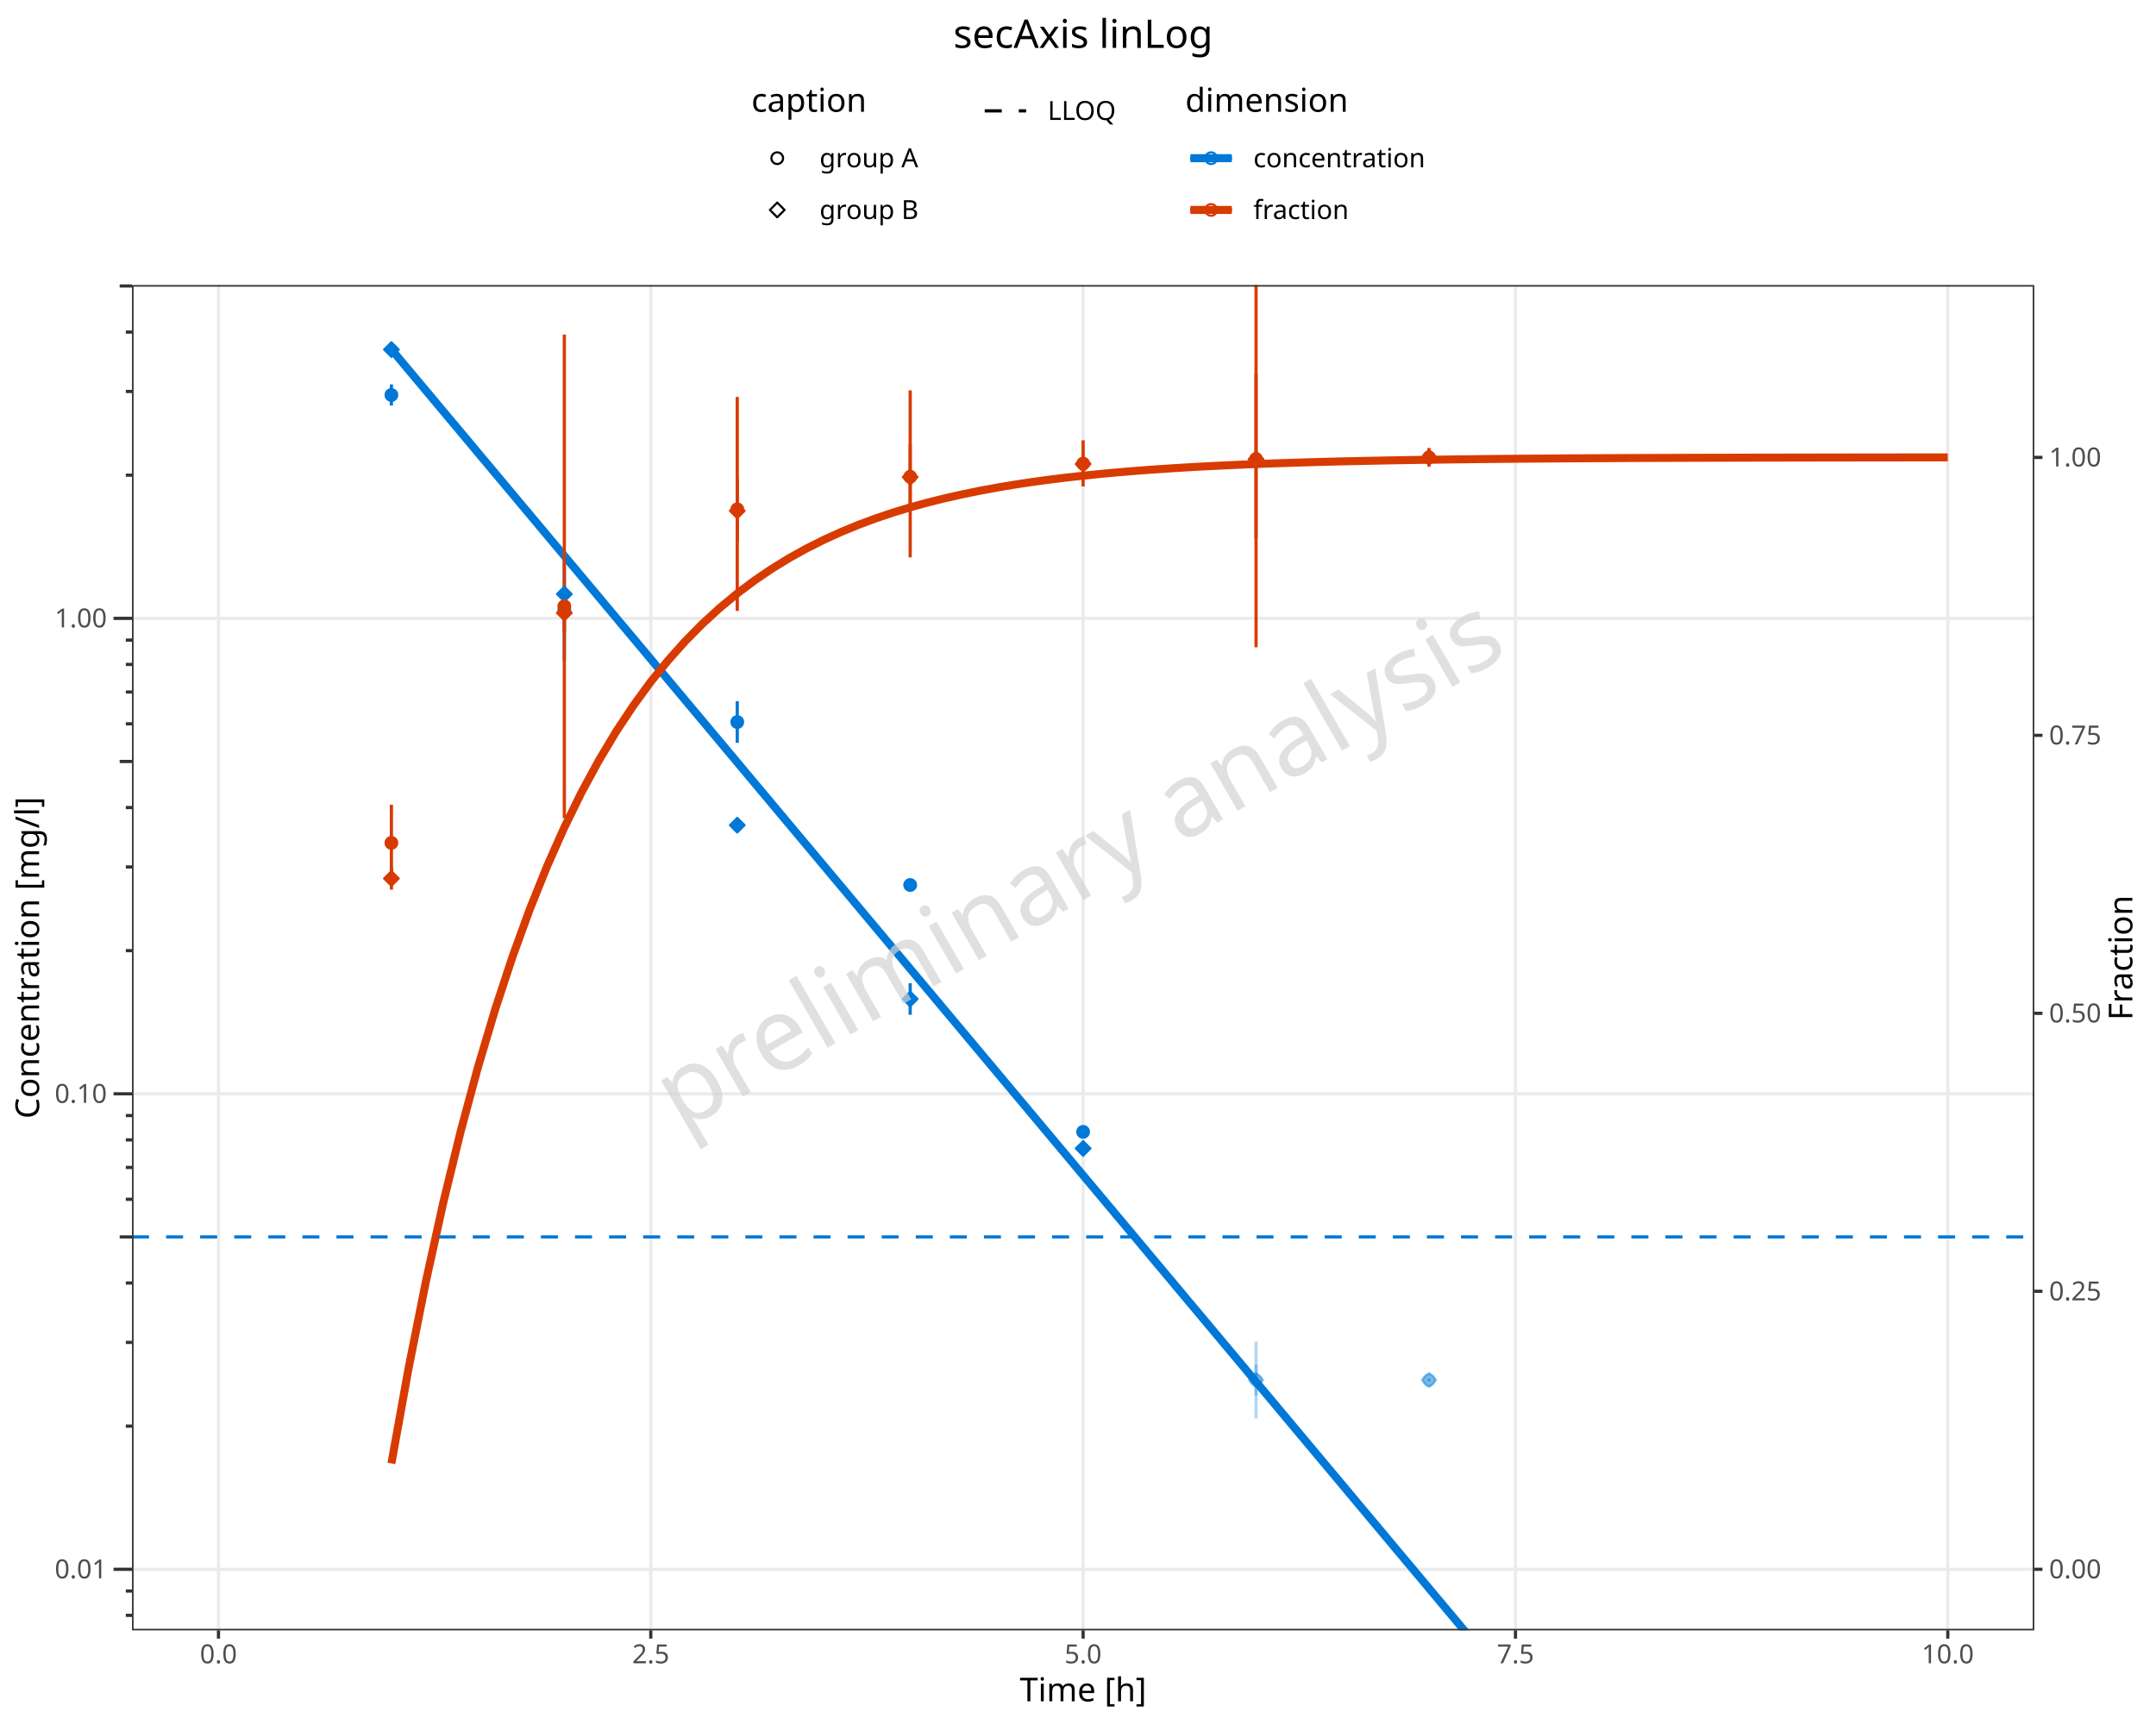
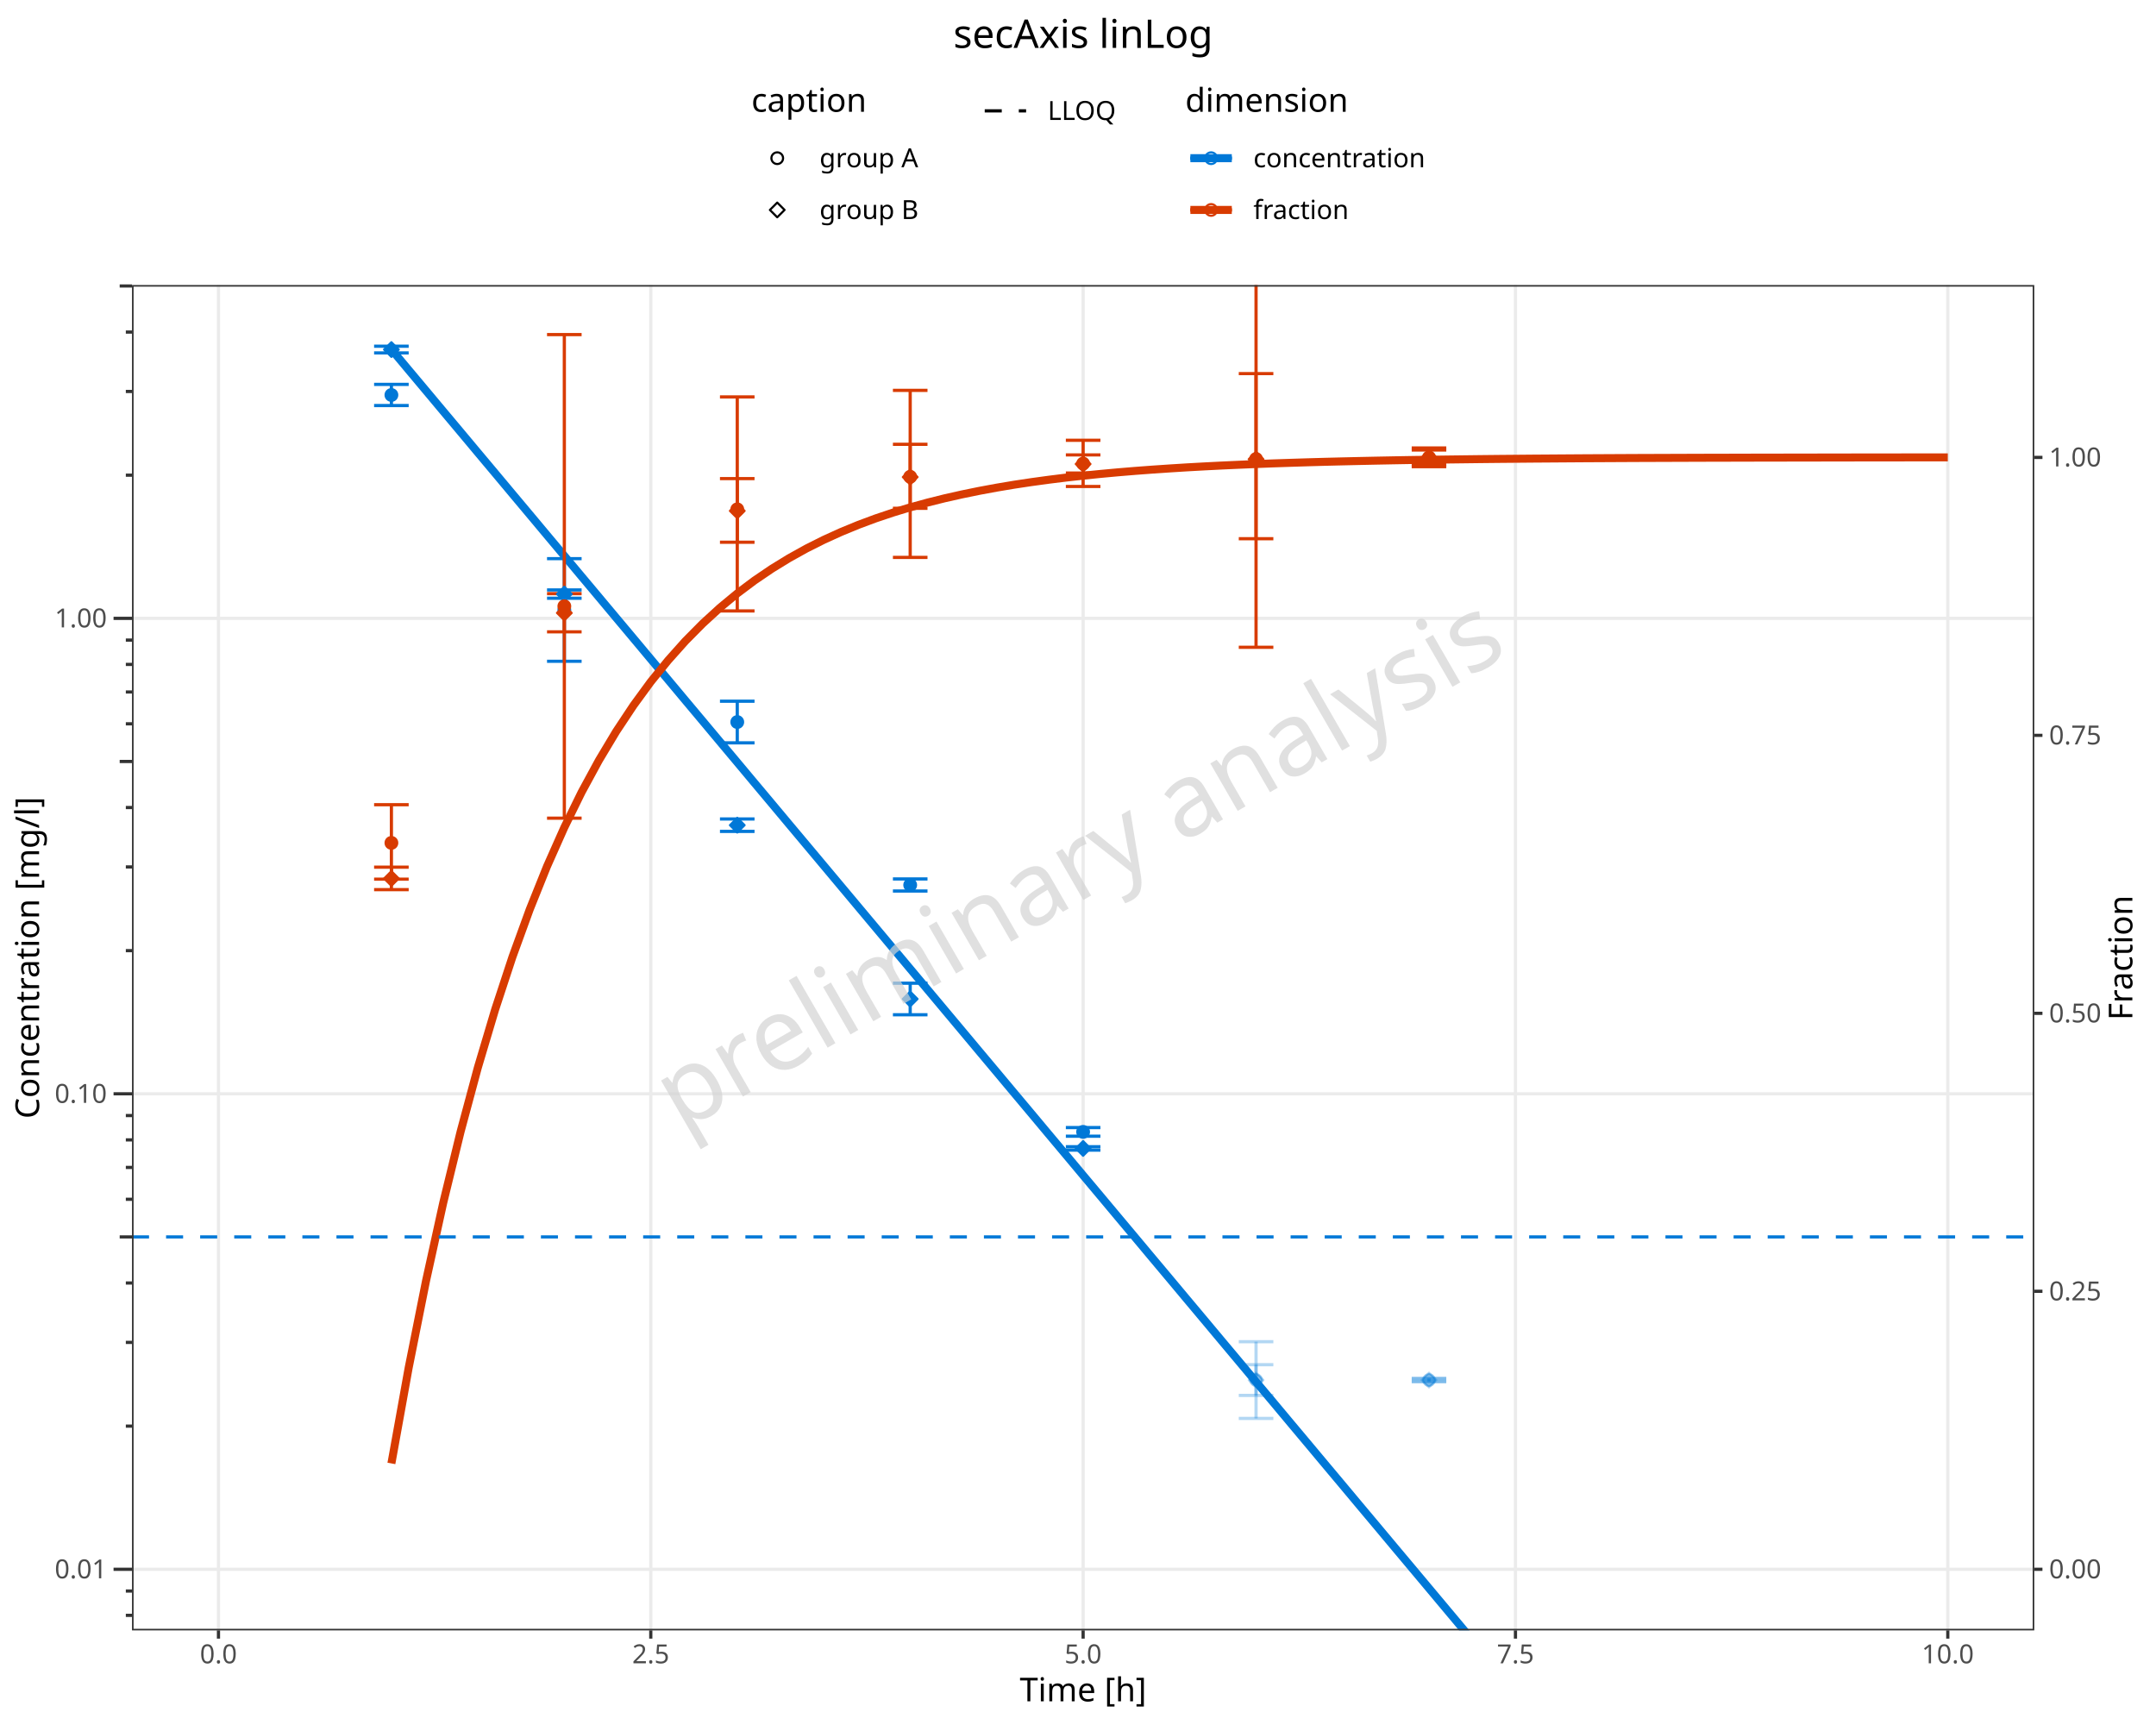
<svg xmlns="http://www.w3.org/2000/svg" class="svglite" data-engine-version="2.0" width="720.00pt" height="576.00pt" viewBox="0 0 720.00 576.00">
  <defs>
    <style type="text/css">
    .svglite line, .svglite polyline, .svglite polygon, .svglite path, .svglite rect, .svglite circle {
      fill: none;
      stroke: #000000;
      stroke-linecap: round;
      stroke-linejoin: round;
      stroke-miterlimit: 10.00;
    }
  </style>
  </defs>
  <rect width="100%" height="100%" style="stroke: none; fill: #FFFFFF;" />
  <defs>
    <clipPath id="cpMC4wMHw3MjAuMDB8MC4wMHw1NzYuMDA=">
      <rect x="0.00" y="0.00" width="720.00" height="576.00" />
    </clipPath>
  </defs>
  <g clip-path="url(#cpMC4wMHw3MjAuMDB8MC4wMHw1NzYuMDA=)">
    <rect x="0" y="0.00" width="720.00" height="576.00" style="stroke-width: 1.07; stroke: #FFFFFF; fill: #FFFFFF;" />
  </g>
  <defs>
    <clipPath id="cpNDQuMDh8Njc5LjM1fDk1LjE4fDU0NC40Mg==">
      <rect x="44.08" y="95.18" width="635.27" height="449.24" />
    </clipPath>
  </defs>
  <g clip-path="url(#cpNDQuMDh8Njc5LjM1fDk1LjE4fDU0NC40Mg==)">
    <rect x="44.08" y="95.18" width="635.27" height="449.24" style="stroke-width: 1.07; stroke: none; fill: #FFFFFF;" />
    <polyline points="44.08,524.00 679.35,524.00 " style="stroke-width: 1.07; stroke: #EBEBEB; stroke-linecap: butt;" />
    <polyline points="44.08,365.23 679.35,365.23 " style="stroke-width: 1.07; stroke: #EBEBEB; stroke-linecap: butt;" />
    <polyline points="44.08,206.47 679.35,206.47 " style="stroke-width: 1.07; stroke: #EBEBEB; stroke-linecap: butt;" />
    <polyline points="72.96,544.42 72.96,95.18 " style="stroke-width: 1.07; stroke: #EBEBEB; stroke-linecap: butt;" />
    <polyline points="217.33,544.42 217.33,95.18 " style="stroke-width: 1.07; stroke: #EBEBEB; stroke-linecap: butt;" />
    <polyline points="361.71,544.42 361.71,95.18 " style="stroke-width: 1.07; stroke: #EBEBEB; stroke-linecap: butt;" />
    <polyline points="506.09,544.42 506.09,95.18 " style="stroke-width: 1.07; stroke: #EBEBEB; stroke-linecap: butt;" />
    <polyline points="650.47,544.42 650.47,95.18 " style="stroke-width: 1.07; stroke: #EBEBEB; stroke-linecap: butt;" />
    <polyline points="130.71,116.65 136.48,123.55 142.26,130.44 148.03,137.34 153.81,144.23 159.58,151.13 165.36,158.02 171.13,164.92 176.91,171.81 182.68,178.71 188.46,185.60 194.23,192.50 200.01,199.39 205.78,206.29 211.56,213.18 217.33,220.08 223.11,226.97 228.88,233.87 234.66,240.76 240.43,247.66 246.21,254.55 251.98,261.45 257.76,268.34 263.53,275.24 269.31,282.13 275.09,289.03 280.86,295.92 286.64,302.82 292.41,309.71 298.19,316.61 303.96,323.50 309.74,330.40 315.51,337.29 321.29,344.19 327.06,351.09 332.84,357.98 338.61,364.88 344.39,371.77 350.16,378.67 355.94,385.56 361.71,392.46 367.49,399.35 373.26,406.25 379.04,413.14 384.81,420.04 390.59,426.93 396.36,433.83 402.14,440.72 407.91,447.62 413.69,454.51 419.46,461.41 425.24,468.30 431.01,475.20 436.79,482.09 442.56,488.99 448.34,495.88 454.11,502.78 459.89,509.67 465.66,516.57 471.44,523.46 477.22,530.36 482.99,537.25 488.77,544.15 494.54,551.04 500.32,557.94 506.09,564.83 511.87,571.73 517.64,578.62 523.42,585.52 529.19,592.41 534.97,599.31 540.74,606.20 546.52,613.10 552.29,619.99 558.07,626.89 563.84,633.78 569.62,640.68 575.39,647.57 581.17,654.47 586.94,661.36 592.72,668.26 598.49,675.15 604.27,682.05 610.04,688.94 615.82,695.84 621.59,702.73 627.37,709.63 633.14,716.52 638.92,723.42 644.69,730.32 650.47,737.21 " style="stroke-width: 2.67; stroke: #0078D7; stroke-linecap: butt;" />
    <polyline points="130.71,488.66 136.48,456.69 142.26,427.76 148.03,401.58 153.81,377.90 159.58,356.47 165.36,337.07 171.13,319.53 176.91,303.65 182.68,289.28 188.46,276.28 194.23,264.52 200.01,253.88 205.78,244.25 211.56,235.54 217.33,227.65 223.11,220.52 228.88,214.06 234.66,208.22 240.43,202.94 246.21,198.15 251.98,193.83 257.76,189.91 263.53,186.37 269.31,183.16 275.09,180.26 280.86,177.64 286.64,175.26 292.41,173.11 298.19,171.17 303.96,169.41 309.74,167.82 315.51,166.38 321.29,165.08 327.06,163.90 332.84,162.83 338.61,161.86 344.39,160.99 350.16,160.20 355.94,159.48 361.71,158.84 367.49,158.25 373.26,157.72 379.04,157.24 384.81,156.81 390.59,156.42 396.36,156.06 402.14,155.74 407.91,155.45 413.69,155.19 419.46,154.95 425.24,154.73 431.01,154.54 436.79,154.36 442.56,154.20 448.34,154.06 454.11,153.93 459.89,153.81 465.66,153.70 471.44,153.60 477.22,153.52 482.99,153.44 488.77,153.37 494.54,153.30 500.32,153.24 506.09,153.19 511.87,153.14 517.64,153.10 523.42,153.06 529.19,153.02 534.97,152.99 540.74,152.96 546.52,152.93 552.29,152.91 558.07,152.89 563.84,152.87 569.62,152.85 575.39,152.84 581.17,152.82 586.94,152.81 592.72,152.80 598.49,152.79 604.27,152.78 610.04,152.77 615.82,152.76 621.59,152.75 627.37,152.75 633.14,152.74 638.92,152.73 644.69,152.73 650.47,152.73 " style="stroke-width: 2.67; stroke: #D83B01; stroke-linecap: butt;" />
-     <polyline points="130.71,128.35 130.71,128.35 " style="stroke-width: 1.07; stroke: #0078D7; stroke-linecap: butt;" />
+     <polyline points="124.93,128.35 136.48,128.35 " style="stroke-width: 1.07; stroke: #0078D7; stroke-linecap: butt;" />
    <polyline points="130.71,128.35 130.71,135.42 " style="stroke-width: 1.07; stroke: #0078D7; stroke-linecap: butt;" />
-     <polyline points="130.71,135.42 130.71,135.42 " style="stroke-width: 1.07; stroke: #0078D7; stroke-linecap: butt;" />
-     <polyline points="188.46,186.54 188.46,186.54 " style="stroke-width: 1.07; stroke: #0078D7; stroke-linecap: butt;" />
+     <polyline points="124.93,135.42 136.48,135.42 " style="stroke-width: 1.07; stroke: #0078D7; stroke-linecap: butt;" />
+     <polyline points="182.68,186.54 194.23,186.54 " style="stroke-width: 1.07; stroke: #0078D7; stroke-linecap: butt;" />
    <polyline points="188.46,186.54 188.46,220.81 " style="stroke-width: 1.07; stroke: #0078D7; stroke-linecap: butt;" />
-     <polyline points="188.46,220.81 188.46,220.81 " style="stroke-width: 1.07; stroke: #0078D7; stroke-linecap: butt;" />
-     <polyline points="246.21,234.15 246.21,234.15 " style="stroke-width: 1.07; stroke: #0078D7; stroke-linecap: butt;" />
+     <polyline points="182.68,220.81 194.23,220.81 " style="stroke-width: 1.07; stroke: #0078D7; stroke-linecap: butt;" />
+     <polyline points="240.43,234.15 251.98,234.15 " style="stroke-width: 1.07; stroke: #0078D7; stroke-linecap: butt;" />
    <polyline points="246.21,234.15 246.21,248.05 " style="stroke-width: 1.07; stroke: #0078D7; stroke-linecap: butt;" />
-     <polyline points="246.21,248.05 246.21,248.05 " style="stroke-width: 1.07; stroke: #0078D7; stroke-linecap: butt;" />
-     <polyline points="303.96,293.49 303.96,293.49 " style="stroke-width: 1.07; stroke: #0078D7; stroke-linecap: butt;" />
+     <polyline points="240.43,248.05 251.98,248.05 " style="stroke-width: 1.07; stroke: #0078D7; stroke-linecap: butt;" />
+     <polyline points="298.19,293.49 309.74,293.49 " style="stroke-width: 1.07; stroke: #0078D7; stroke-linecap: butt;" />
    <polyline points="303.96,293.49 303.96,297.53 " style="stroke-width: 1.07; stroke: #0078D7; stroke-linecap: butt;" />
-     <polyline points="303.96,297.53 303.96,297.53 " style="stroke-width: 1.07; stroke: #0078D7; stroke-linecap: butt;" />
-     <polyline points="361.71,376.51 361.71,376.51 " style="stroke-width: 1.07; stroke: #0078D7; stroke-linecap: butt;" />
+     <polyline points="298.19,297.53 309.74,297.53 " style="stroke-width: 1.07; stroke: #0078D7; stroke-linecap: butt;" />
+     <polyline points="355.94,376.51 367.49,376.51 " style="stroke-width: 1.07; stroke: #0078D7; stroke-linecap: butt;" />
    <polyline points="361.71,376.51 361.71,379.39 " style="stroke-width: 1.07; stroke: #0078D7; stroke-linecap: butt;" />
-     <polyline points="361.71,379.39 361.71,379.39 " style="stroke-width: 1.07; stroke: #0078D7; stroke-linecap: butt;" />
-     <polyline points="419.46,448.01 419.46,448.01 " style="stroke-width: 1.07; stroke: #0078D7; stroke-opacity: 0.30; stroke-linecap: butt;" />
+     <polyline points="355.94,379.39 367.49,379.39 " style="stroke-width: 1.07; stroke: #0078D7; stroke-linecap: butt;" />
+     <polyline points="413.69,448.01 425.24,448.01 " style="stroke-width: 1.07; stroke: #0078D7; stroke-opacity: 0.30; stroke-linecap: butt;" />
    <polyline points="419.46,448.01 419.46,473.63 " style="stroke-width: 1.07; stroke: #0078D7; stroke-opacity: 0.30; stroke-linecap: butt;" />
-     <polyline points="419.46,473.63 419.46,473.63 " style="stroke-width: 1.07; stroke: #0078D7; stroke-opacity: 0.30; stroke-linecap: butt;" />
-     <polyline points="477.22,460.36 477.22,460.36 " style="stroke-width: 1.07; stroke: #0078D7; stroke-opacity: 0.30; stroke-linecap: butt;" />
+     <polyline points="413.69,473.63 425.24,473.63 " style="stroke-width: 1.07; stroke: #0078D7; stroke-opacity: 0.30; stroke-linecap: butt;" />
+     <polyline points="471.44,460.36 482.99,460.36 " style="stroke-width: 1.07; stroke: #0078D7; stroke-opacity: 0.30; stroke-linecap: butt;" />
    <polyline points="477.22,460.36 477.22,461.27 " style="stroke-width: 1.07; stroke: #0078D7; stroke-opacity: 0.30; stroke-linecap: butt;" />
-     <polyline points="477.22,461.27 477.22,461.27 " style="stroke-width: 1.07; stroke: #0078D7; stroke-opacity: 0.30; stroke-linecap: butt;" />
-     <polyline points="130.71,115.60 130.71,115.60 " style="stroke-width: 1.07; stroke: #0078D7; stroke-linecap: butt;" />
+     <polyline points="471.44,461.27 482.99,461.27 " style="stroke-width: 1.07; stroke: #0078D7; stroke-opacity: 0.30; stroke-linecap: butt;" />
+     <polyline points="124.93,115.60 136.48,115.60 " style="stroke-width: 1.07; stroke: #0078D7; stroke-linecap: butt;" />
    <polyline points="130.71,115.60 130.71,117.84 " style="stroke-width: 1.07; stroke: #0078D7; stroke-linecap: butt;" />
-     <polyline points="130.71,117.84 130.71,117.84 " style="stroke-width: 1.07; stroke: #0078D7; stroke-linecap: butt;" />
-     <polyline points="188.46,196.99 188.46,196.99 " style="stroke-width: 1.07; stroke: #0078D7; stroke-linecap: butt;" />
+     <polyline points="124.93,117.84 136.48,117.84 " style="stroke-width: 1.07; stroke: #0078D7; stroke-linecap: butt;" />
+     <polyline points="182.68,196.99 194.23,196.99 " style="stroke-width: 1.07; stroke: #0078D7; stroke-linecap: butt;" />
    <polyline points="188.46,196.99 188.46,199.75 " style="stroke-width: 1.07; stroke: #0078D7; stroke-linecap: butt;" />
-     <polyline points="188.46,199.75 188.46,199.75 " style="stroke-width: 1.07; stroke: #0078D7; stroke-linecap: butt;" />
-     <polyline points="246.21,273.47 246.21,273.47 " style="stroke-width: 1.07; stroke: #0078D7; stroke-linecap: butt;" />
+     <polyline points="182.68,199.75 194.23,199.75 " style="stroke-width: 1.07; stroke: #0078D7; stroke-linecap: butt;" />
+     <polyline points="240.43,273.47 251.98,273.47 " style="stroke-width: 1.07; stroke: #0078D7; stroke-linecap: butt;" />
    <polyline points="246.21,273.47 246.21,277.61 " style="stroke-width: 1.07; stroke: #0078D7; stroke-linecap: butt;" />
-     <polyline points="246.21,277.61 246.21,277.61 " style="stroke-width: 1.07; stroke: #0078D7; stroke-linecap: butt;" />
-     <polyline points="303.96,328.30 303.96,328.30 " style="stroke-width: 1.07; stroke: #0078D7; stroke-linecap: butt;" />
+     <polyline points="240.43,277.61 251.98,277.61 " style="stroke-width: 1.07; stroke: #0078D7; stroke-linecap: butt;" />
+     <polyline points="298.19,328.30 309.74,328.30 " style="stroke-width: 1.07; stroke: #0078D7; stroke-linecap: butt;" />
    <polyline points="303.96,328.30 303.96,338.84 " style="stroke-width: 1.07; stroke: #0078D7; stroke-linecap: butt;" />
-     <polyline points="303.96,338.84 303.96,338.84 " style="stroke-width: 1.07; stroke: #0078D7; stroke-linecap: butt;" />
-     <polyline points="361.71,382.91 361.71,382.91 " style="stroke-width: 1.07; stroke: #0078D7; stroke-linecap: butt;" />
+     <polyline points="298.19,338.84 309.74,338.84 " style="stroke-width: 1.07; stroke: #0078D7; stroke-linecap: butt;" />
+     <polyline points="355.94,382.91 367.49,382.91 " style="stroke-width: 1.07; stroke: #0078D7; stroke-linecap: butt;" />
    <polyline points="361.71,382.91 361.71,384.04 " style="stroke-width: 1.07; stroke: #0078D7; stroke-linecap: butt;" />
-     <polyline points="361.71,384.04 361.71,384.04 " style="stroke-width: 1.07; stroke: #0078D7; stroke-linecap: butt;" />
-     <polyline points="419.46,455.69 419.46,455.69 " style="stroke-width: 1.07; stroke: #0078D7; stroke-opacity: 0.30; stroke-linecap: butt;" />
+     <polyline points="355.94,384.04 367.49,384.04 " style="stroke-width: 1.07; stroke: #0078D7; stroke-linecap: butt;" />
+     <polyline points="413.69,455.69 425.24,455.69 " style="stroke-width: 1.07; stroke: #0078D7; stroke-opacity: 0.30; stroke-linecap: butt;" />
    <polyline points="419.46,455.69 419.46,465.94 " style="stroke-width: 1.07; stroke: #0078D7; stroke-opacity: 0.30; stroke-linecap: butt;" />
-     <polyline points="419.46,465.94 419.46,465.94 " style="stroke-width: 1.07; stroke: #0078D7; stroke-opacity: 0.30; stroke-linecap: butt;" />
-     <polyline points="477.22,460.24 477.22,460.24 " style="stroke-width: 1.07; stroke: #0078D7; stroke-opacity: 0.30; stroke-linecap: butt;" />
+     <polyline points="413.69,465.94 425.24,465.94 " style="stroke-width: 1.07; stroke: #0078D7; stroke-opacity: 0.30; stroke-linecap: butt;" />
+     <polyline points="471.44,460.24 482.99,460.24 " style="stroke-width: 1.07; stroke: #0078D7; stroke-opacity: 0.30; stroke-linecap: butt;" />
    <polyline points="477.22,460.24 477.22,461.40 " style="stroke-width: 1.07; stroke: #0078D7; stroke-opacity: 0.30; stroke-linecap: butt;" />
-     <polyline points="477.22,461.40 477.22,461.40 " style="stroke-width: 1.07; stroke: #0078D7; stroke-opacity: 0.30; stroke-linecap: butt;" />
-     <polyline points="130.71,268.70 130.71,268.70 " style="stroke-width: 1.07; stroke: #D83B01; stroke-linecap: butt;" />
+     <polyline points="471.44,461.40 482.99,461.40 " style="stroke-width: 1.07; stroke: #0078D7; stroke-opacity: 0.30; stroke-linecap: butt;" />
+     <polyline points="124.93,268.70 136.48,268.70 " style="stroke-width: 1.07; stroke: #D83B01; stroke-linecap: butt;" />
    <polyline points="130.71,268.70 130.71,293.56 " style="stroke-width: 1.07; stroke: #D83B01; stroke-linecap: butt;" />
-     <polyline points="130.71,293.56 130.71,293.56 " style="stroke-width: 1.07; stroke: #D83B01; stroke-linecap: butt;" />
-     <polyline points="188.46,111.72 188.46,111.72 " style="stroke-width: 1.07; stroke: #D83B01; stroke-linecap: butt;" />
+     <polyline points="124.93,293.56 136.48,293.56 " style="stroke-width: 1.07; stroke: #D83B01; stroke-linecap: butt;" />
+     <polyline points="182.68,111.72 194.23,111.72 " style="stroke-width: 1.07; stroke: #D83B01; stroke-linecap: butt;" />
    <polyline points="188.46,111.72 188.46,273.20 " style="stroke-width: 1.07; stroke: #D83B01; stroke-linecap: butt;" />
-     <polyline points="188.46,273.20 188.46,273.20 " style="stroke-width: 1.07; stroke: #D83B01; stroke-linecap: butt;" />
-     <polyline points="246.21,132.54 246.21,132.54 " style="stroke-width: 1.07; stroke: #D83B01; stroke-linecap: butt;" />
+     <polyline points="182.68,273.20 194.23,273.20 " style="stroke-width: 1.07; stroke: #D83B01; stroke-linecap: butt;" />
+     <polyline points="240.43,132.54 251.98,132.54 " style="stroke-width: 1.07; stroke: #D83B01; stroke-linecap: butt;" />
    <polyline points="246.21,132.54 246.21,204.00 " style="stroke-width: 1.07; stroke: #D83B01; stroke-linecap: butt;" />
-     <polyline points="246.21,204.00 246.21,204.00 " style="stroke-width: 1.07; stroke: #D83B01; stroke-linecap: butt;" />
-     <polyline points="303.96,148.36 303.96,148.36 " style="stroke-width: 1.07; stroke: #D83B01; stroke-linecap: butt;" />
+     <polyline points="240.43,204.00 251.98,204.00 " style="stroke-width: 1.07; stroke: #D83B01; stroke-linecap: butt;" />
+     <polyline points="298.19,148.36 309.74,148.36 " style="stroke-width: 1.07; stroke: #D83B01; stroke-linecap: butt;" />
    <polyline points="303.96,148.36 303.96,169.73 " style="stroke-width: 1.07; stroke: #D83B01; stroke-linecap: butt;" />
-     <polyline points="303.96,169.73 303.96,169.73 " style="stroke-width: 1.07; stroke: #D83B01; stroke-linecap: butt;" />
-     <polyline points="361.71,147.01 361.71,147.01 " style="stroke-width: 1.07; stroke: #D83B01; stroke-linecap: butt;" />
+     <polyline points="298.19,169.73 309.74,169.73 " style="stroke-width: 1.07; stroke: #D83B01; stroke-linecap: butt;" />
+     <polyline points="355.94,147.01 367.49,147.01 " style="stroke-width: 1.07; stroke: #D83B01; stroke-linecap: butt;" />
    <polyline points="361.71,147.01 361.71,162.44 " style="stroke-width: 1.07; stroke: #D83B01; stroke-linecap: butt;" />
-     <polyline points="361.71,162.44 361.71,162.44 " style="stroke-width: 1.07; stroke: #D83B01; stroke-linecap: butt;" />
-     <polyline points="419.46,77.57 419.46,77.57 " style="stroke-width: 1.07; stroke: #D83B01; stroke-linecap: butt;" />
+     <polyline points="355.94,162.44 367.49,162.44 " style="stroke-width: 1.07; stroke: #D83B01; stroke-linecap: butt;" />
+     <polyline points="413.69,77.57 425.24,77.57 " style="stroke-width: 1.07; stroke: #D83B01; stroke-linecap: butt;" />
    <polyline points="419.46,77.57 419.46,216.14 " style="stroke-width: 1.07; stroke: #D83B01; stroke-linecap: butt;" />
-     <polyline points="419.46,216.14 419.46,216.14 " style="stroke-width: 1.07; stroke: #D83B01; stroke-linecap: butt;" />
-     <polyline points="477.22,150.27 477.22,150.27 " style="stroke-width: 1.07; stroke: #D83B01; stroke-linecap: butt;" />
+     <polyline points="413.69,216.14 425.24,216.14 " style="stroke-width: 1.07; stroke: #D83B01; stroke-linecap: butt;" />
+     <polyline points="471.44,150.27 482.99,150.27 " style="stroke-width: 1.07; stroke: #D83B01; stroke-linecap: butt;" />
    <polyline points="477.22,150.27 477.22,155.17 " style="stroke-width: 1.07; stroke: #D83B01; stroke-linecap: butt;" />
-     <polyline points="477.22,155.17 477.22,155.17 " style="stroke-width: 1.07; stroke: #D83B01; stroke-linecap: butt;" />
-     <polyline points="130.71,289.56 130.71,289.56 " style="stroke-width: 1.07; stroke: #D83B01; stroke-linecap: butt;" />
+     <polyline points="471.44,155.17 482.99,155.17 " style="stroke-width: 1.07; stroke: #D83B01; stroke-linecap: butt;" />
+     <polyline points="124.93,289.56 136.48,289.56 " style="stroke-width: 1.07; stroke: #D83B01; stroke-linecap: butt;" />
    <polyline points="130.71,289.56 130.71,297.07 " style="stroke-width: 1.07; stroke: #D83B01; stroke-linecap: butt;" />
-     <polyline points="130.71,297.07 130.71,297.07 " style="stroke-width: 1.07; stroke: #D83B01; stroke-linecap: butt;" />
-     <polyline points="188.46,198.22 188.46,198.22 " style="stroke-width: 1.07; stroke: #D83B01; stroke-linecap: butt;" />
+     <polyline points="124.93,297.07 136.48,297.07 " style="stroke-width: 1.07; stroke: #D83B01; stroke-linecap: butt;" />
+     <polyline points="182.68,198.22 194.23,198.22 " style="stroke-width: 1.07; stroke: #D83B01; stroke-linecap: butt;" />
    <polyline points="188.46,198.22 188.46,210.98 " style="stroke-width: 1.07; stroke: #D83B01; stroke-linecap: butt;" />
-     <polyline points="188.46,210.98 188.46,210.98 " style="stroke-width: 1.07; stroke: #D83B01; stroke-linecap: butt;" />
-     <polyline points="246.21,159.81 246.21,159.81 " style="stroke-width: 1.07; stroke: #D83B01; stroke-linecap: butt;" />
+     <polyline points="182.68,210.98 194.23,210.98 " style="stroke-width: 1.07; stroke: #D83B01; stroke-linecap: butt;" />
+     <polyline points="240.43,159.81 251.98,159.81 " style="stroke-width: 1.07; stroke: #D83B01; stroke-linecap: butt;" />
    <polyline points="246.21,159.81 246.21,181.05 " style="stroke-width: 1.07; stroke: #D83B01; stroke-linecap: butt;" />
-     <polyline points="246.21,181.05 246.21,181.05 " style="stroke-width: 1.07; stroke: #D83B01; stroke-linecap: butt;" />
-     <polyline points="303.96,130.35 303.96,130.35 " style="stroke-width: 1.07; stroke: #D83B01; stroke-linecap: butt;" />
+     <polyline points="240.43,181.05 251.98,181.05 " style="stroke-width: 1.07; stroke: #D83B01; stroke-linecap: butt;" />
+     <polyline points="298.19,130.35 309.74,130.35 " style="stroke-width: 1.07; stroke: #D83B01; stroke-linecap: butt;" />
    <polyline points="303.96,130.35 303.96,186.12 " style="stroke-width: 1.07; stroke: #D83B01; stroke-linecap: butt;" />
-     <polyline points="303.96,186.12 303.96,186.12 " style="stroke-width: 1.07; stroke: #D83B01; stroke-linecap: butt;" />
-     <polyline points="361.71,151.90 361.71,151.90 " style="stroke-width: 1.07; stroke: #D83B01; stroke-linecap: butt;" />
+     <polyline points="298.19,186.12 309.74,186.12 " style="stroke-width: 1.07; stroke: #D83B01; stroke-linecap: butt;" />
+     <polyline points="355.94,151.90 367.49,151.90 " style="stroke-width: 1.07; stroke: #D83B01; stroke-linecap: butt;" />
    <polyline points="361.71,151.90 361.71,157.95 " style="stroke-width: 1.07; stroke: #D83B01; stroke-linecap: butt;" />
-     <polyline points="361.71,157.95 361.71,157.95 " style="stroke-width: 1.07; stroke: #D83B01; stroke-linecap: butt;" />
-     <polyline points="419.46,124.75 419.46,124.75 " style="stroke-width: 1.07; stroke: #D83B01; stroke-linecap: butt;" />
+     <polyline points="355.94,157.95 367.49,157.95 " style="stroke-width: 1.07; stroke: #D83B01; stroke-linecap: butt;" />
+     <polyline points="413.69,124.75 425.24,124.75 " style="stroke-width: 1.07; stroke: #D83B01; stroke-linecap: butt;" />
    <polyline points="419.46,124.75 419.46,179.88 " style="stroke-width: 1.07; stroke: #D83B01; stroke-linecap: butt;" />
-     <polyline points="419.46,179.88 419.46,179.88 " style="stroke-width: 1.07; stroke: #D83B01; stroke-linecap: butt;" />
-     <polyline points="477.22,149.59 477.22,149.59 " style="stroke-width: 1.07; stroke: #D83B01; stroke-linecap: butt;" />
+     <polyline points="413.69,179.88 425.24,179.88 " style="stroke-width: 1.07; stroke: #D83B01; stroke-linecap: butt;" />
+     <polyline points="471.44,149.59 482.99,149.59 " style="stroke-width: 1.07; stroke: #D83B01; stroke-linecap: butt;" />
    <polyline points="477.22,149.59 477.22,155.83 " style="stroke-width: 1.07; stroke: #D83B01; stroke-linecap: butt;" />
-     <polyline points="477.22,155.83 477.22,155.83 " style="stroke-width: 1.07; stroke: #D83B01; stroke-linecap: butt;" />
+     <polyline points="471.44,155.83 482.99,155.83 " style="stroke-width: 1.07; stroke: #D83B01; stroke-linecap: butt;" />
    <circle cx="130.71" cy="131.89" r="1.95" style="stroke-width: 0.71; stroke: #0078D7; fill: #0078D7;" />
    <circle cx="188.46" cy="203.67" r="1.95" style="stroke-width: 0.71; stroke: #0078D7; fill: #0078D7;" />
    <circle cx="246.21" cy="241.10" r="1.95" style="stroke-width: 0.71; stroke: #0078D7; fill: #0078D7;" />
    <circle cx="303.96" cy="295.51" r="1.95" style="stroke-width: 0.71; stroke: #0078D7; fill: #0078D7;" />
    <circle cx="361.71" cy="377.95" r="1.95" style="stroke-width: 0.71; stroke: #0078D7; fill: #0078D7;" />
    <circle cx="419.46" cy="460.82" r="1.95" style="stroke-width: 0.71; stroke: #0078D7; stroke-opacity: 0.30; fill: #0078D7; fill-opacity: 0.30;" />
    <circle cx="477.22" cy="460.82" r="1.95" style="stroke-width: 0.71; stroke: #0078D7; stroke-opacity: 0.30; fill: #0078D7; fill-opacity: 0.30;" />
    <polygon points="130.71,119.17 133.16,116.72 130.71,114.27 128.26,116.72 " style="stroke-width: 0.71; stroke: #0078D7; fill: #0078D7;" />
    <polygon points="188.46,200.82 190.91,198.37 188.46,195.92 186.01,198.37 " style="stroke-width: 0.71; stroke: #0078D7; fill: #0078D7;" />
    <polygon points="246.21,277.99 248.66,275.54 246.21,273.09 243.76,275.54 " style="stroke-width: 0.71; stroke: #0078D7; fill: #0078D7;" />
    <polygon points="303.96,336.02 306.41,333.57 303.96,331.12 301.51,333.57 " style="stroke-width: 0.71; stroke: #0078D7; fill: #0078D7;" />
    <polygon points="361.71,385.93 364.16,383.48 361.71,381.03 359.26,383.48 " style="stroke-width: 0.71; stroke: #0078D7; fill: #0078D7;" />
    <polygon points="419.46,463.27 421.91,460.82 419.46,458.37 417.01,460.82 " style="stroke-width: 0.71; stroke: #0078D7; stroke-opacity: 0.30; fill: #0078D7; fill-opacity: 0.30;" />
    <polygon points="477.22,463.27 479.67,460.82 477.22,458.37 474.77,460.82 " style="stroke-width: 0.71; stroke: #0078D7; stroke-opacity: 0.30; fill: #0078D7; fill-opacity: 0.30;" />
    <circle cx="130.71" cy="281.45" r="1.95" style="stroke-width: 0.71; stroke: #D83B01; fill: #D83B01;" />
    <circle cx="188.46" cy="202.44" r="1.95" style="stroke-width: 0.71; stroke: #D83B01; fill: #D83B01;" />
    <circle cx="246.21" cy="170.07" r="1.95" style="stroke-width: 0.71; stroke: #D83B01; fill: #D83B01;" />
    <circle cx="303.96" cy="159.20" r="1.95" style="stroke-width: 0.71; stroke: #D83B01; fill: #D83B01;" />
    <circle cx="361.71" cy="154.80" r="1.95" style="stroke-width: 0.71; stroke: #D83B01; fill: #D83B01;" />
    <circle cx="419.46" cy="153.27" r="1.95" style="stroke-width: 0.71; stroke: #D83B01; fill: #D83B01;" />
    <circle cx="477.22" cy="152.73" r="1.95" style="stroke-width: 0.71; stroke: #D83B01; fill: #D83B01;" />
    <polygon points="130.71,295.79 133.16,293.34 130.71,290.89 128.26,293.34 " style="stroke-width: 0.71; stroke: #D83B01; fill: #D83B01;" />
    <polygon points="188.46,207.12 190.91,204.67 188.46,202.22 186.01,204.67 " style="stroke-width: 0.71; stroke: #D83B01; fill: #D83B01;" />
    <polygon points="246.21,173.04 248.66,170.59 246.21,168.14 243.76,170.59 " style="stroke-width: 0.71; stroke: #D83B01; fill: #D83B01;" />
    <polygon points="303.96,161.75 306.41,159.30 303.96,156.85 301.51,159.30 " style="stroke-width: 0.71; stroke: #D83B01; fill: #D83B01;" />
    <polygon points="361.71,157.39 364.16,154.94 361.71,152.49 359.26,154.94 " style="stroke-width: 0.71; stroke: #D83B01; fill: #D83B01;" />
    <polygon points="419.46,155.79 421.91,153.34 419.46,150.89 417.01,153.34 " style="stroke-width: 0.71; stroke: #D83B01; fill: #D83B01;" />
    <polygon points="477.22,155.18 479.67,152.73 477.22,150.28 474.77,152.73 " style="stroke-width: 0.71; stroke: #D83B01; fill: #D83B01;" />
    <line x1="44.08" y1="413.02" x2="679.35" y2="413.02" style="stroke-width: 1.07; stroke: #0078D7; stroke-dasharray: 5.69,5.69; stroke-linecap: butt;" />
    <rect x="44.08" y="95.18" width="635.27" height="449.24" style="stroke-width: 1.07; stroke: #333333;" />
  </g>
  <g clip-path="url(#cpMC4wMHw3MjAuMDB8MC4wMHw1NzYuMDA=)">
    <text x="35.72" y="527.03" text-anchor="end" style="font-size: 8.80px; fill: #4D4D4D; font-family: sans;" textLength="17.13px" lengthAdjust="spacingAndGlyphs">0.01</text>
    <text x="35.72" y="368.26" text-anchor="end" style="font-size: 8.80px; fill: #4D4D4D; font-family: sans;" textLength="17.13px" lengthAdjust="spacingAndGlyphs">0.10</text>
    <text x="35.72" y="209.49" text-anchor="end" style="font-size: 8.80px; fill: #4D4D4D; font-family: sans;" textLength="17.13px" lengthAdjust="spacingAndGlyphs">1.00</text>
    <polyline points="37.92,524.00 44.08,524.00 " style="stroke-width: 1.07; stroke: #333333; stroke-linecap: butt;" />
    <polyline points="37.92,365.23 44.08,365.23 " style="stroke-width: 1.07; stroke: #333333; stroke-linecap: butt;" />
    <polyline points="37.92,206.47 44.08,206.47 " style="stroke-width: 1.07; stroke: #333333; stroke-linecap: butt;" />
    <polyline points="39.97,413.02 44.08,413.02 " style="stroke-width: 1.07; stroke: #333333; stroke-linecap: butt;" />
    <polyline points="39.97,254.26 44.08,254.26 " style="stroke-width: 1.07; stroke: #333333; stroke-linecap: butt;" />
    <polyline points="39.97,95.49 44.08,95.49 " style="stroke-width: 1.07; stroke: #333333; stroke-linecap: butt;" />
    <polyline points="42.02,539.38 44.08,539.38 " style="stroke-width: 1.07; stroke: #333333; stroke-linecap: butt;" />
    <polyline points="42.02,531.26 44.08,531.26 " style="stroke-width: 1.07; stroke: #333333; stroke-linecap: butt;" />
    <polyline points="42.02,476.20 44.08,476.20 " style="stroke-width: 1.07; stroke: #333333; stroke-linecap: butt;" />
    <polyline points="42.02,448.25 44.08,448.25 " style="stroke-width: 1.07; stroke: #333333; stroke-linecap: butt;" />
    <polyline points="42.02,428.41 44.08,428.41 " style="stroke-width: 1.07; stroke: #333333; stroke-linecap: butt;" />
    <polyline points="42.02,400.45 44.08,400.45 " style="stroke-width: 1.07; stroke: #333333; stroke-linecap: butt;" />
    <polyline points="42.02,389.82 44.08,389.82 " style="stroke-width: 1.07; stroke: #333333; stroke-linecap: butt;" />
    <polyline points="42.02,380.62 44.08,380.62 " style="stroke-width: 1.07; stroke: #333333; stroke-linecap: butt;" />
    <polyline points="42.02,372.50 44.08,372.50 " style="stroke-width: 1.07; stroke: #333333; stroke-linecap: butt;" />
    <polyline points="42.02,317.44 44.08,317.44 " style="stroke-width: 1.07; stroke: #333333; stroke-linecap: butt;" />
    <polyline points="42.02,289.48 44.08,289.48 " style="stroke-width: 1.07; stroke: #333333; stroke-linecap: butt;" />
    <polyline points="42.02,269.65 44.08,269.65 " style="stroke-width: 1.07; stroke: #333333; stroke-linecap: butt;" />
    <polyline points="42.02,241.69 44.08,241.69 " style="stroke-width: 1.07; stroke: #333333; stroke-linecap: butt;" />
    <polyline points="42.02,231.06 44.08,231.06 " style="stroke-width: 1.07; stroke: #333333; stroke-linecap: butt;" />
    <polyline points="42.02,221.85 44.08,221.85 " style="stroke-width: 1.07; stroke: #333333; stroke-linecap: butt;" />
    <polyline points="42.02,213.73 44.08,213.73 " style="stroke-width: 1.07; stroke: #333333; stroke-linecap: butt;" />
    <polyline points="42.02,158.67 44.08,158.67 " style="stroke-width: 1.07; stroke: #333333; stroke-linecap: butt;" />
    <polyline points="42.02,130.72 44.08,130.72 " style="stroke-width: 1.07; stroke: #333333; stroke-linecap: butt;" />
    <polyline points="42.02,110.88 44.08,110.88 " style="stroke-width: 1.07; stroke: #333333; stroke-linecap: butt;" />
    <polyline points="682.08,524.00 679.35,524.00 " style="stroke-width: 1.07; stroke: #333333; stroke-linecap: butt;" />
    <polyline points="682.08,431.18 679.35,431.18 " style="stroke-width: 1.07; stroke: #333333; stroke-linecap: butt;" />
    <polyline points="682.08,338.36 679.35,338.36 " style="stroke-width: 1.07; stroke: #333333; stroke-linecap: butt;" />
    <polyline points="682.08,245.54 679.35,245.54 " style="stroke-width: 1.07; stroke: #333333; stroke-linecap: butt;" />
    <polyline points="682.08,152.73 679.35,152.73 " style="stroke-width: 1.07; stroke: #333333; stroke-linecap: butt;" />
    <text x="684.28" y="527.02" style="font-size: 8.80px; fill: #4D4D4D; font-family: sans;" textLength="17.13px" lengthAdjust="spacingAndGlyphs">0.00</text>
    <text x="684.28" y="434.21" style="font-size: 8.80px; fill: #4D4D4D; font-family: sans;" textLength="17.13px" lengthAdjust="spacingAndGlyphs">0.25</text>
    <text x="684.28" y="341.39" style="font-size: 8.80px; fill: #4D4D4D; font-family: sans;" textLength="17.13px" lengthAdjust="spacingAndGlyphs">0.50</text>
    <text x="684.28" y="248.57" style="font-size: 8.80px; fill: #4D4D4D; font-family: sans;" textLength="17.13px" lengthAdjust="spacingAndGlyphs">0.75</text>
    <text x="684.28" y="155.75" style="font-size: 8.80px; fill: #4D4D4D; font-family: sans;" textLength="17.13px" lengthAdjust="spacingAndGlyphs">1.00</text>
    <polyline points="72.96,547.16 72.96,544.42 " style="stroke-width: 1.07; stroke: #333333; stroke-linecap: butt;" />
    <polyline points="217.33,547.16 217.33,544.42 " style="stroke-width: 1.07; stroke: #333333; stroke-linecap: butt;" />
    <polyline points="361.71,547.16 361.71,544.42 " style="stroke-width: 1.07; stroke: #333333; stroke-linecap: butt;" />
    <polyline points="506.09,547.16 506.09,544.42 " style="stroke-width: 1.07; stroke: #333333; stroke-linecap: butt;" />
    <polyline points="650.47,547.16 650.47,544.42 " style="stroke-width: 1.07; stroke: #333333; stroke-linecap: butt;" />
    <text x="72.96" y="555.40" text-anchor="middle" style="font-size: 8.80px; fill: #4D4D4D; font-family: sans;" textLength="12.23px" lengthAdjust="spacingAndGlyphs">0.0</text>
    <text x="217.33" y="555.40" text-anchor="middle" style="font-size: 8.80px; fill: #4D4D4D; font-family: sans;" textLength="12.23px" lengthAdjust="spacingAndGlyphs">2.5</text>
    <text x="361.71" y="555.40" text-anchor="middle" style="font-size: 8.80px; fill: #4D4D4D; font-family: sans;" textLength="12.23px" lengthAdjust="spacingAndGlyphs">5.0</text>
    <text x="506.09" y="555.40" text-anchor="middle" style="font-size: 8.80px; fill: #4D4D4D; font-family: sans;" textLength="12.23px" lengthAdjust="spacingAndGlyphs">7.5</text>
    <text x="650.47" y="555.40" text-anchor="middle" style="font-size: 8.80px; fill: #4D4D4D; font-family: sans;" textLength="17.13px" lengthAdjust="spacingAndGlyphs">10.0</text>
    <text x="361.71" y="568.10" text-anchor="middle" style="font-size: 11.00px; font-family: sans;" textLength="39.73px" lengthAdjust="spacingAndGlyphs">Time [h]</text>
    <text transform="translate(13.05,319.80) rotate(-90)" text-anchor="middle" style="font-size: 11.00px; font-family: sans;" textLength="98.45px" lengthAdjust="spacingAndGlyphs">Concentration [mg/l]</text>
    <text transform="translate(712.10,319.80) rotate(-90)" text-anchor="middle" style="font-size: 11.00px; font-family: sans;" textLength="39.74px" lengthAdjust="spacingAndGlyphs">Fraction</text>
    <rect x="245.44" y="22.90" width="65.24" height="61.32" style="stroke-width: 1.07; stroke: none; fill: #FFFFFF;" />
    <text x="250.92" y="37.33" style="font-size: 11.00px; font-family: sans;" textLength="35.48px" lengthAdjust="spacingAndGlyphs">caption</text>
    <rect x="250.92" y="44.18" width="17.28" height="17.28" style="stroke-width: 1.07; stroke: none; fill: #FFFFFF;" />
    <circle cx="259.56" cy="52.82" r="1.95" style="stroke-width: 0.71;" />
    <rect x="250.92" y="61.46" width="17.28" height="17.28" style="stroke-width: 1.07; stroke: none; fill: #FFFFFF;" />
    <polygon points="259.56,72.55 262.01,70.10 259.56,67.65 257.11,70.10 " style="stroke-width: 0.71; fill: none;" />
    <text x="273.68" y="55.85" style="font-size: 8.80px; font-family: sans;" textLength="30.82px" lengthAdjust="spacingAndGlyphs">group A</text>
    <text x="273.68" y="73.13" style="font-size: 8.80px; font-family: sans;" textLength="30.82px" lengthAdjust="spacingAndGlyphs">group B</text>
    <rect x="321.64" y="22.90" width="57.73" height="28.24" style="stroke-width: 1.07; stroke: none; fill: #FFFFFF;" />
    <rect x="327.12" y="28.38" width="17.28" height="17.28" style="stroke-width: 1.07; stroke: none; fill: #FFFFFF;" />
    <line x1="328.85" y1="37.02" x2="342.67" y2="37.02" style="stroke-width: 1.07; stroke-dasharray: 5.69,5.69; stroke-linecap: butt;" />
    <text x="349.88" y="40.05" style="font-size: 8.80px; font-family: sans;" textLength="23.49px" lengthAdjust="spacingAndGlyphs">LLOQ</text>
    <rect x="390.33" y="22.90" width="87.66" height="61.32" style="stroke-width: 1.07; stroke: none; fill: #FFFFFF;" />
    <text x="395.81" y="37.33" style="font-size: 11.00px; font-family: sans;" textLength="50.15px" lengthAdjust="spacingAndGlyphs">dimension</text>
    <rect x="395.81" y="44.18" width="17.28" height="17.28" style="stroke-width: 1.07; stroke: none; fill: #FFFFFF;" />
    <line x1="397.53" y1="52.82" x2="411.36" y2="52.82" style="stroke-width: 2.67; stroke: #0078D7; stroke-linecap: butt;" />
    <line x1="397.53" y1="52.82" x2="411.36" y2="52.82" style="stroke-width: 1.07; stroke: #0078D7; stroke-linecap: butt;" />
    <circle cx="404.45" cy="52.82" r="1.95" style="stroke-width: 0.71; stroke: #0078D7;" />
    <line x1="397.53" y1="52.82" x2="411.36" y2="52.82" style="stroke-width: 1.07; stroke: #0078D7; stroke-linecap: butt;" />
    <rect x="395.81" y="61.46" width="17.28" height="17.28" style="stroke-width: 1.07; stroke: none; fill: #FFFFFF;" />
    <line x1="397.53" y1="70.10" x2="411.36" y2="70.10" style="stroke-width: 2.67; stroke: #D83B01; stroke-linecap: butt;" />
    <line x1="397.53" y1="70.10" x2="411.36" y2="70.10" style="stroke-width: 1.07; stroke: #D83B01; stroke-linecap: butt;" />
    <circle cx="404.45" cy="70.10" r="1.95" style="stroke-width: 0.71; stroke: #D83B01;" />
    <line x1="397.53" y1="70.10" x2="411.36" y2="70.10" style="stroke-width: 1.07; stroke: #D83B01; stroke-linecap: butt;" />
    <text x="418.57" y="55.85" style="font-size: 8.80px; font-family: sans;" textLength="52.84px" lengthAdjust="spacingAndGlyphs">concentration</text>
    <text x="418.57" y="73.13" style="font-size: 8.80px; font-family: sans;" textLength="28.86px" lengthAdjust="spacingAndGlyphs">fraction</text>
    <text x="361.71" y="15.99" text-anchor="middle" style="font-size: 13.20px; font-family: sans;" textLength="84.40px" lengthAdjust="spacingAndGlyphs">secAxis linLog</text>
    <text transform="translate(365.87,298.17) rotate(-30)" text-anchor="middle" style="font-size: 34.14px; fill: #D3D3D3; fill-opacity: 0.70; font-family: sans;" textLength="299.85px" lengthAdjust="spacingAndGlyphs">preliminary analysis</text>
  </g>
</svg>
